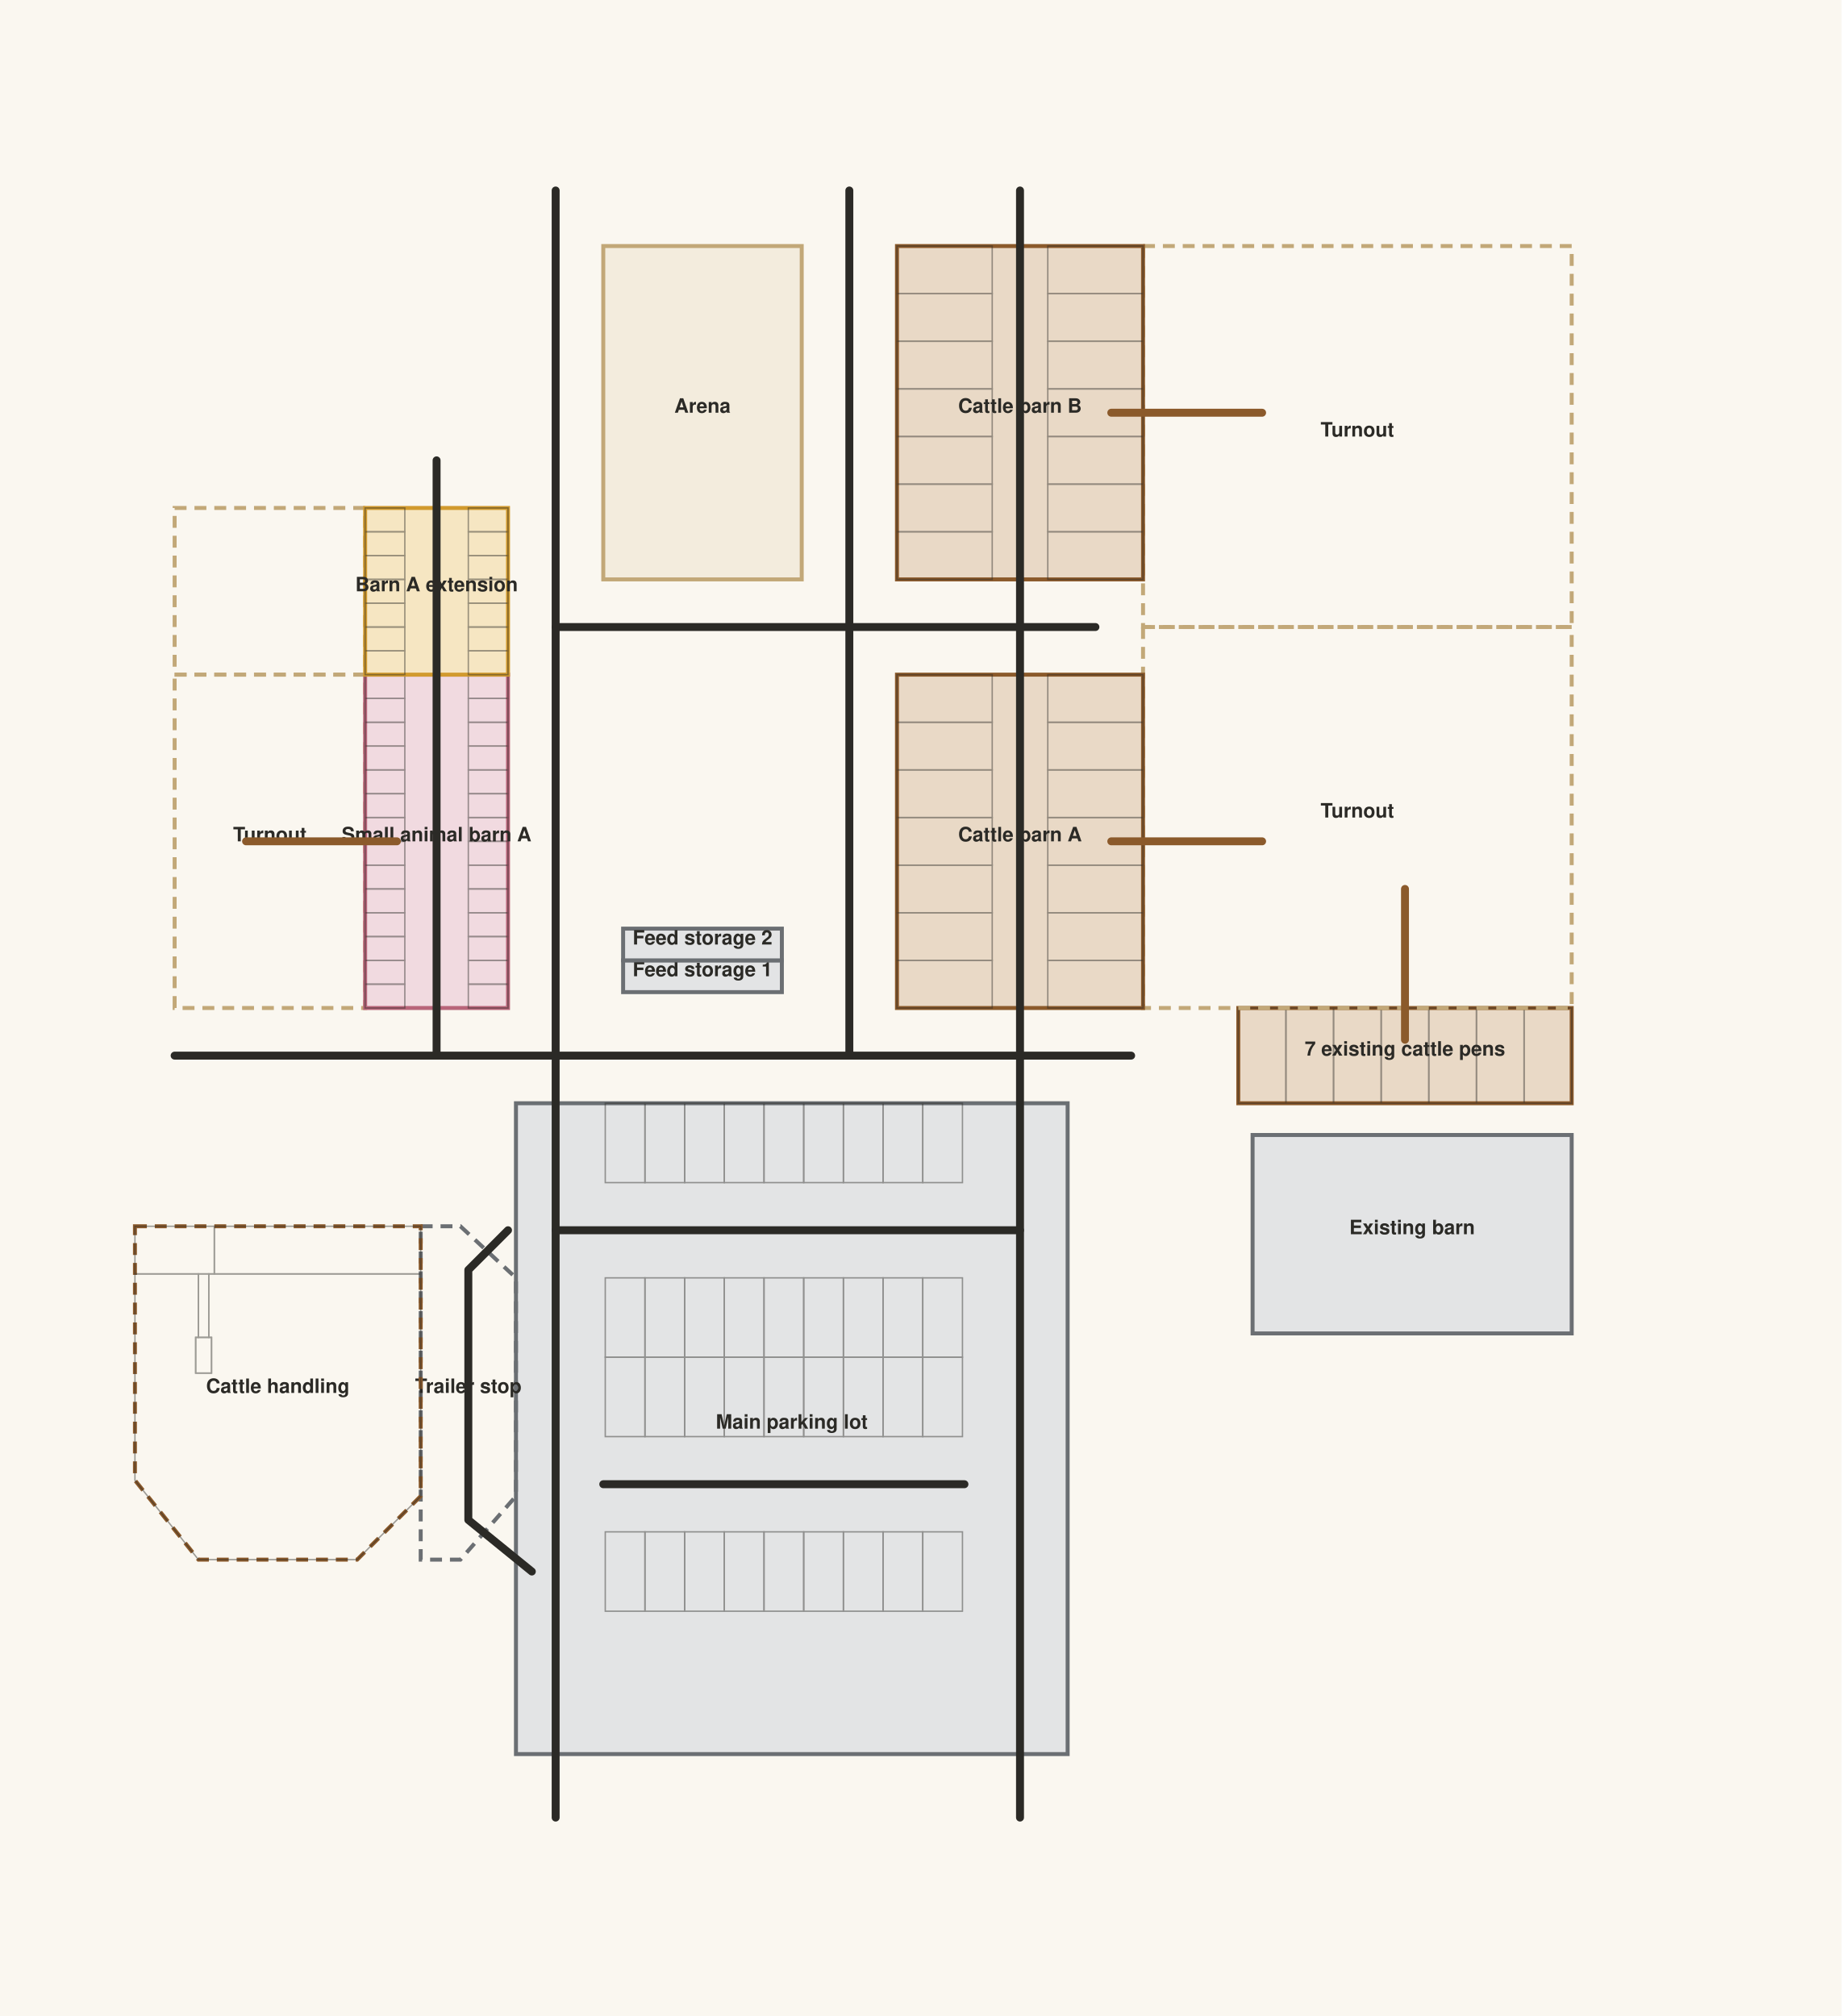
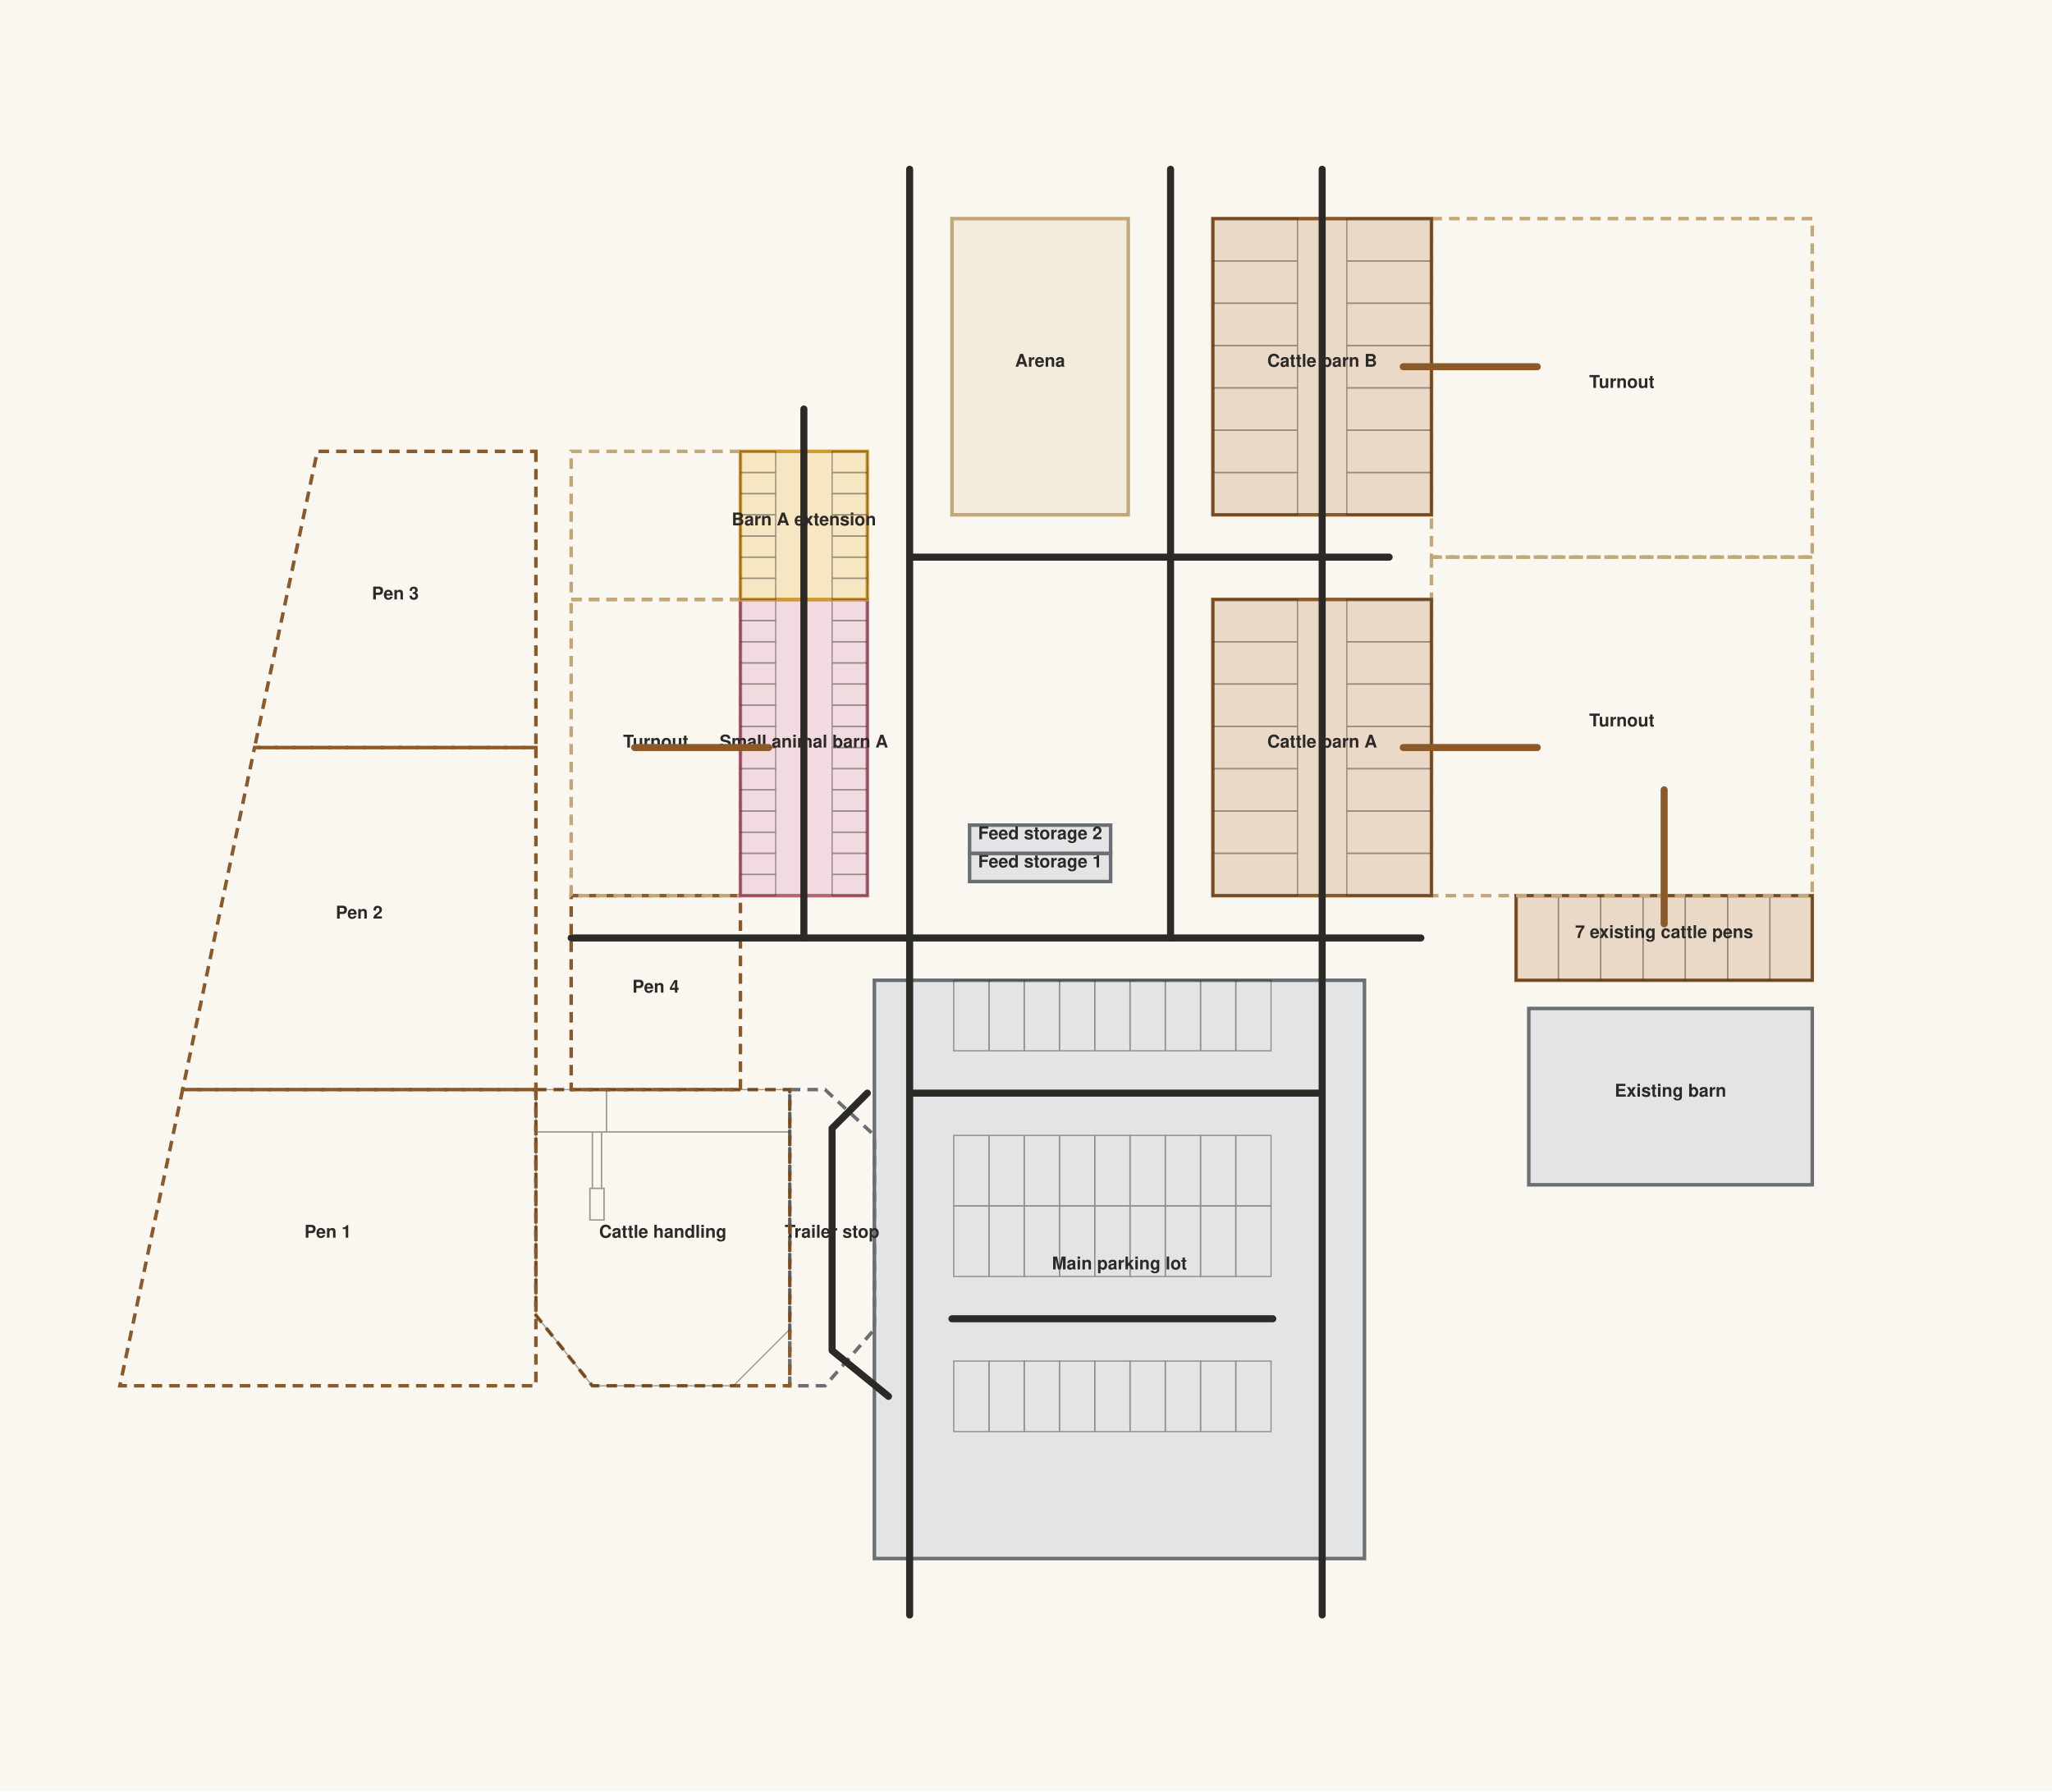
- <svg xmlns="http://www.w3.org/2000/svg" viewBox="-116.0 -38 464.0 508" font-family="Avenir Next,Helvetica,Arial,sans-serif">
-   <rect x="-116.0" y="-38" width="464.0" height="508" fill="#FAF7F0" />
+ <svg xmlns="http://www.w3.org/2000/svg" viewBox="-234.0 -38 582.0 508" font-family="Avenir Next,Helvetica,Arial,sans-serif">
+   <rect x="-234.0" y="-38" width="582.0" height="508" fill="#FAF7F0" />
  <g id="level-1">
    <g id="existing-barn">
      <rect x="199.6" y="248" width="80.4" height="50" fill="#E3E4E5" stroke="#6B6F73" stroke-width="1" />
      <text x="239.8" y="273.0" text-anchor="middle" font-size="5" font-weight="700" fill="#2B2A26">Existing barn</text>
    </g>
    <g id="existing-pens">
      <rect x="196" y="216" width="84" height="24" fill="#E9D9C6" stroke="#8B5A2B" stroke-width="1" />
      <g fill="none" stroke="#2B2A26" stroke-width=".35" opacity=".45">
        <rect x="196" y="216" width="12" height="24" />
        <rect x="208" y="216" width="12" height="24" />
        <rect x="220" y="216" width="12" height="24" />
        <rect x="232" y="216" width="12" height="24" />
        <rect x="244" y="216" width="12" height="24" />
        <rect x="256" y="216" width="12" height="24" />
        <rect x="268" y="216" width="12" height="24" />
      </g>
      <text x="238.0" y="228.0" text-anchor="middle" font-size="5" font-weight="700" fill="#2B2A26">7 existing cattle pens</text>
    </g>
    <g id="parking">
      <polygon points="14.0,240 153.0,240 153.0,404 14.0,404" fill="#E3E4E5" stroke="#6B6F73" stroke-width="1" />
      <g fill="none" stroke="#2B2A26" stroke-width=".35" opacity=".45">
        <rect x="36.5" y="240" width="10" height="20" />
        <rect x="46.5" y="240" width="10" height="20" />
        <rect x="56.5" y="240" width="10" height="20" />
        <rect x="66.5" y="240" width="10" height="20" />
        <rect x="76.5" y="240" width="10" height="20" />
        <rect x="86.5" y="240" width="10" height="20" />
        <rect x="96.5" y="240" width="10" height="20" />
        <rect x="106.5" y="240" width="10" height="20" />
        <rect x="116.5" y="240" width="10" height="20" />
        <rect x="36.5" y="284" width="10" height="20" />
        <rect x="46.5" y="284" width="10" height="20" />
        <rect x="56.5" y="284" width="10" height="20" />
        <rect x="66.5" y="284" width="10" height="20" />
        <rect x="76.5" y="284" width="10" height="20" />
        <rect x="86.5" y="284" width="10" height="20" />
        <rect x="96.5" y="284" width="10" height="20" />
        <rect x="106.5" y="284" width="10" height="20" />
        <rect x="116.5" y="284" width="10" height="20" />
        <rect x="36.5" y="304" width="10" height="20" />
        <rect x="46.5" y="304" width="10" height="20" />
        <rect x="56.5" y="304" width="10" height="20" />
        <rect x="66.5" y="304" width="10" height="20" />
        <rect x="76.5" y="304" width="10" height="20" />
        <rect x="86.5" y="304" width="10" height="20" />
        <rect x="96.5" y="304" width="10" height="20" />
        <rect x="106.5" y="304" width="10" height="20" />
        <rect x="116.5" y="304" width="10" height="20" />
        <rect x="36.5" y="348" width="10" height="20" />
        <rect x="46.5" y="348" width="10" height="20" />
        <rect x="56.5" y="348" width="10" height="20" />
        <rect x="66.5" y="348" width="10" height="20" />
        <rect x="76.5" y="348" width="10" height="20" />
        <rect x="86.5" y="348" width="10" height="20" />
        <rect x="96.5" y="348" width="10" height="20" />
        <rect x="106.5" y="348" width="10" height="20" />
        <rect x="116.5" y="348" width="10" height="20" />
      </g>
      <text x="83.5" y="322.0" text-anchor="middle" font-size="5" font-weight="700" fill="#2B2A26">Main parking lot</text>
    </g>
    <g id="trailer-stop">
      <polygon points="-10.0,271 0.0,271 14.0,284 14.0,339 0.0,355 -10.0,355" fill="none" stroke="#6B6F73" stroke-width="1" stroke-dasharray="3 2" />
      <text x="2.0" y="313.0" text-anchor="middle" font-size="5" font-weight="700" fill="#2B2A26">Trailer stop</text>
    </g>
    <g id="handling">
-       <polygon points="-82.0,271 -10.0,271 -10.0,339 -26.0,355 -66.0,355 -82.0,335" fill="none" stroke="#8B5A2B" stroke-width="1" stroke-dasharray="3 2" />
+       <polygon points="-82.0,271 -10.0,271 -10.0,355 -66.0,355 -82.0,335" fill="none" stroke="#8B5A2B" stroke-width="1" stroke-dasharray="3 2" />
      <g fill="none" stroke="#2B2A26" stroke-width=".35" opacity=".45">
        <polygon points="-82.0,283 -66.0,283 -66.0,299 -66.7,299 -66.7,308 -62.7,308 -62.7,299 -63.4,299 -63.4,283 -10.0,283 -10.0,339 -26.0,355 -66.0,355 -82.0,335" />
        <rect x="-62.0" y="271" width="52" height="12" />
        <rect x="-82.0" y="271" width="20" height="12" />
        <rect x="-66.0" y="283" width="2.6" height="16" />
        <rect x="-66.7" y="299" width="4" height="9" />
      </g>
      <text x="-46.0" y="313.0" text-anchor="middle" font-size="5" font-weight="700" fill="#2B2A26">Cattle handling</text>
+     </g>
+     <g id="holding-1">
+       <polygon points="-82.0,271 -82.0,355 -200.0,355 -182.2,271" fill="none" stroke="#8B5A2B" stroke-width="1" stroke-dasharray="3 2" />
+       <text x="-141.0" y="313.0" text-anchor="middle" font-size="5" font-weight="700" fill="#2B2A26">Pen 1</text>
+     </g>
+     <g id="holding-2">
+       <polygon points="-82.0,174.0 -82.0,271 -182.2,271 -161.8,174.0" fill="none" stroke="#8B5A2B" stroke-width="1" stroke-dasharray="3 2" />
+       <text x="-132.125" y="222.5" text-anchor="middle" font-size="5" font-weight="700" fill="#2B2A26">Pen 2</text>
+     </g>
+     <g id="holding-3">
+       <polygon points="-82.0,90 -82.0,174.0 -161.8,174.0 -144.0,90" fill="none" stroke="#8B5A2B" stroke-width="1" stroke-dasharray="3 2" />
+       <text x="-121.875" y="132.0" text-anchor="middle" font-size="5" font-weight="700" fill="#2B2A26">Pen 3</text>
+     </g>
+     <g id="holding-4">
+       <polygon points="-72,216 -24,216 -24,271 -72,271" fill="none" stroke="#8B5A2B" stroke-width="1" stroke-dasharray="3 2" />
+       <text x="-48.0" y="243.5" text-anchor="middle" font-size="5" font-weight="700" fill="#2B2A26">Pen 4</text>
    </g>
  </g>
  <g id="level-2">
    <g id="turnout-cattle-a">
      <rect x="172" y="120.0" width="108" height="96.0" fill="none" stroke="#C2A878" stroke-width="1" stroke-dasharray="3 2" />
      <text x="226.0" y="168.0" text-anchor="middle" font-size="5" font-weight="700" fill="#2B2A26">Turnout</text>
    </g>
    <g id="turnout-small-a">
      <rect x="-72" y="132" width="48" height="84" fill="none" stroke="#C2A878" stroke-width="1" stroke-dasharray="3 2" />
      <text x="-48.0" y="174.0" text-anchor="middle" font-size="5" font-weight="700" fill="#2B2A26">Turnout</text>
    </g>
    <g id="cattle-a">
      <rect x="110" y="132" width="62" height="84" fill="#E9D9C6" stroke="#8B5A2B" stroke-width="1" />
      <g fill="none" stroke="#2B2A26" stroke-width=".35" opacity=".45">
        <rect x="110" y="132" width="24" height="12" />
        <rect x="110" y="144" width="24" height="12" />
        <rect x="110" y="156" width="24" height="12" />
        <rect x="110" y="168" width="24" height="12" />
        <rect x="110" y="180" width="24" height="12" />
        <rect x="110" y="192" width="24" height="12" />
        <rect x="110" y="204" width="24" height="12" />
        <rect x="148" y="132" width="24" height="12" />
        <rect x="148" y="144" width="24" height="12" />
        <rect x="148" y="156" width="24" height="12" />
        <rect x="148" y="168" width="24" height="12" />
        <rect x="148" y="180" width="24" height="12" />
        <rect x="148" y="192" width="24" height="12" />
        <rect x="148" y="204" width="24" height="12" />
      </g>
      <text x="141.0" y="174.0" text-anchor="middle" font-size="5" font-weight="700" fill="#2B2A26">Cattle barn A</text>
    </g>
    <g id="small-a">
      <rect x="-24" y="132" width="36" height="84" fill="#F1DAE0" stroke="#B8657A" stroke-width="1" />
      <g fill="none" stroke="#2B2A26" stroke-width=".35" opacity=".45">
        <rect x="-24" y="132" width="10" height="6" />
        <rect x="-24" y="138" width="10" height="6" />
        <rect x="-24" y="144" width="10" height="6" />
        <rect x="-24" y="150" width="10" height="6" />
        <rect x="-24" y="156" width="10" height="6" />
        <rect x="-24" y="162" width="10" height="6" />
        <rect x="-24" y="168" width="10" height="6" />
        <rect x="-24" y="174" width="10" height="6" />
        <rect x="-24" y="180" width="10" height="6" />
        <rect x="-24" y="186" width="10" height="6" />
        <rect x="-24" y="192" width="10" height="6" />
        <rect x="-24" y="198" width="10" height="6" />
        <rect x="-24" y="204" width="10" height="6" />
        <rect x="-24" y="210" width="10" height="6" />
        <rect x="2" y="132" width="10" height="6" />
        <rect x="2" y="138" width="10" height="6" />
        <rect x="2" y="144" width="10" height="6" />
        <rect x="2" y="150" width="10" height="6" />
        <rect x="2" y="156" width="10" height="6" />
        <rect x="2" y="162" width="10" height="6" />
        <rect x="2" y="168" width="10" height="6" />
        <rect x="2" y="174" width="10" height="6" />
        <rect x="2" y="180" width="10" height="6" />
        <rect x="2" y="186" width="10" height="6" />
        <rect x="2" y="192" width="10" height="6" />
        <rect x="2" y="198" width="10" height="6" />
        <rect x="2" y="204" width="10" height="6" />
        <rect x="2" y="210" width="10" height="6" />
      </g>
      <text x="-6.0" y="174.0" text-anchor="middle" font-size="5" font-weight="700" fill="#2B2A26">Small animal barn A</text>
    </g>
    <g id="feed-1">
      <rect x="41" y="204" width="40" height="8" fill="#E3E4E5" stroke="#6B6F73" stroke-width="1" />
      <text x="61.0" y="208.0" text-anchor="middle" font-size="5" font-weight="700" fill="#2B2A26">Feed storage 1</text>
    </g>
  </g>
  <g id="level-3">
    <g id="turnout-small-b">
      <rect x="-72" y="90" width="48" height="42" fill="none" stroke="#C2A878" stroke-width="1" stroke-dasharray="3 2" />
      <text x="-48.0" y="111.0" text-anchor="middle" font-size="5" font-weight="700" fill="#2B2A26" />
    </g>
    <g id="turnout-cattle-b">
      <rect x="172" y="24" width="108" height="96.0" fill="none" stroke="#C2A878" stroke-width="1" stroke-dasharray="3 2" />
      <text x="226.0" y="72.0" text-anchor="middle" font-size="5" font-weight="700" fill="#2B2A26">Turnout</text>
    </g>
    <g id="cattle-b">
      <rect x="110" y="24" width="62" height="84" fill="#E9D9C6" stroke="#8B5A2B" stroke-width="1" />
      <g fill="none" stroke="#2B2A26" stroke-width=".35" opacity=".45">
        <rect x="110" y="24" width="24" height="12" />
        <rect x="110" y="36" width="24" height="12" />
        <rect x="110" y="48" width="24" height="12" />
        <rect x="110" y="60" width="24" height="12" />
        <rect x="110" y="72" width="24" height="12" />
        <rect x="110" y="84" width="24" height="12" />
        <rect x="110" y="96" width="24" height="12" />
        <rect x="148" y="24" width="24" height="12" />
        <rect x="148" y="36" width="24" height="12" />
        <rect x="148" y="48" width="24" height="12" />
        <rect x="148" y="60" width="24" height="12" />
        <rect x="148" y="72" width="24" height="12" />
        <rect x="148" y="84" width="24" height="12" />
        <rect x="148" y="96" width="24" height="12" />
      </g>
      <text x="141.0" y="66.0" text-anchor="middle" font-size="5" font-weight="700" fill="#2B2A26">Cattle barn B</text>
    </g>
    <g id="small-b">
      <rect x="-24" y="90" width="36" height="42" fill="#F6E6C2" stroke="#D19A2E" stroke-width="1" />
      <g fill="none" stroke="#2B2A26" stroke-width=".35" opacity=".45">
        <rect x="-24" y="90" width="10" height="6" />
        <rect x="-24" y="96" width="10" height="6" />
        <rect x="-24" y="102" width="10" height="6" />
        <rect x="-24" y="108" width="10" height="6" />
        <rect x="-24" y="114" width="10" height="6" />
        <rect x="-24" y="120" width="10" height="6" />
        <rect x="-24" y="126" width="10" height="6" />
        <rect x="2" y="90" width="10" height="6" />
        <rect x="2" y="96" width="10" height="6" />
        <rect x="2" y="102" width="10" height="6" />
        <rect x="2" y="108" width="10" height="6" />
        <rect x="2" y="114" width="10" height="6" />
        <rect x="2" y="120" width="10" height="6" />
        <rect x="2" y="126" width="10" height="6" />
      </g>
      <text x="-6.0" y="111.0" text-anchor="middle" font-size="5" font-weight="700" fill="#2B2A26">Barn A extension</text>
    </g>
    <g id="arena">
      <rect x="36" y="24" width="50" height="84" fill="#F3ECDD" stroke="#C2A878" stroke-width="1" />
      <text x="61.0" y="66.0" text-anchor="middle" font-size="5" font-weight="700" fill="#2B2A26">Arena</text>
    </g>
    <g id="feed-2">
      <rect x="41" y="196" width="40" height="8" fill="#E3E4E5" stroke="#6B6F73" stroke-width="1" />
      <text x="61.0" y="200.0" text-anchor="middle" font-size="5" font-weight="700" fill="#2B2A26">Feed storage 2</text>
    </g>
  </g>
  <g id="drives" />
  <g id="circulation">
    <polyline id="lane-west" points="24.0,10 24.0,272" fill="none" stroke="#2B2A26" stroke-width="2" stroke-linecap="round" stroke-linejoin="round" />
    <polyline id="lane-east" points="98.0,10 98.0,228.0" fill="none" stroke="#2B2A26" stroke-width="2" stroke-linecap="round" stroke-linejoin="round" />
    <polyline id="drive-cross" points="-72,228.0 169,228.0" fill="none" stroke="#2B2A26" stroke-width="2" stroke-linecap="round" stroke-linejoin="round" />
    <polyline id="lane-mid" points="24.0,120.0 160,120.0" fill="none" stroke="#2B2A26" stroke-width="2" stroke-linecap="round" stroke-linejoin="round" />
    <polyline id="aisle-cattle" points="141.0,10 141.0,272" fill="none" stroke="#2B2A26" stroke-width="2" stroke-linecap="round" stroke-linejoin="round" />
    <polyline id="aisle-small" points="-6.0,78 -6.0,228.0" fill="none" stroke="#2B2A26" stroke-width="2" stroke-linecap="round" stroke-linejoin="round" />
    <polyline id="loop-parking" points="141.0,420 141.0,272 24.0,272 24.0,420" fill="none" stroke="#2B2A26" stroke-width="2" stroke-linecap="round" stroke-linejoin="round" />
    <polyline id="loop-mid" points="127.0,336 36.0,336" fill="none" stroke="#2B2A26" stroke-width="2" stroke-linecap="round" stroke-linejoin="round" />
    <polyline id="trailers" points="12.0,272 2.0,282 2.0,345 18.0,358" fill="none" stroke="#2B2A26" stroke-width="2" stroke-linecap="round" stroke-linejoin="round" />
    <polyline id="an-cattle-a" points="164,174.0 202,174.0" fill="none" stroke="#8B5A2B" stroke-width="2" stroke-linecap="round" stroke-linejoin="round" />
    <polyline id="an-cattle-b" points="164,66.0 202,66.0" fill="none" stroke="#8B5A2B" stroke-width="2" stroke-linecap="round" stroke-linejoin="round" />
    <polyline id="an-small-a" points="-16,174.0 -54,174.0" fill="none" stroke="#8B5A2B" stroke-width="2" stroke-linecap="round" stroke-linejoin="round" />
    <polyline id="an-pens" points="238.0,224 238.0,186" fill="none" stroke="#8B5A2B" stroke-width="2" stroke-linecap="round" stroke-linejoin="round" />
  </g>
</svg>
